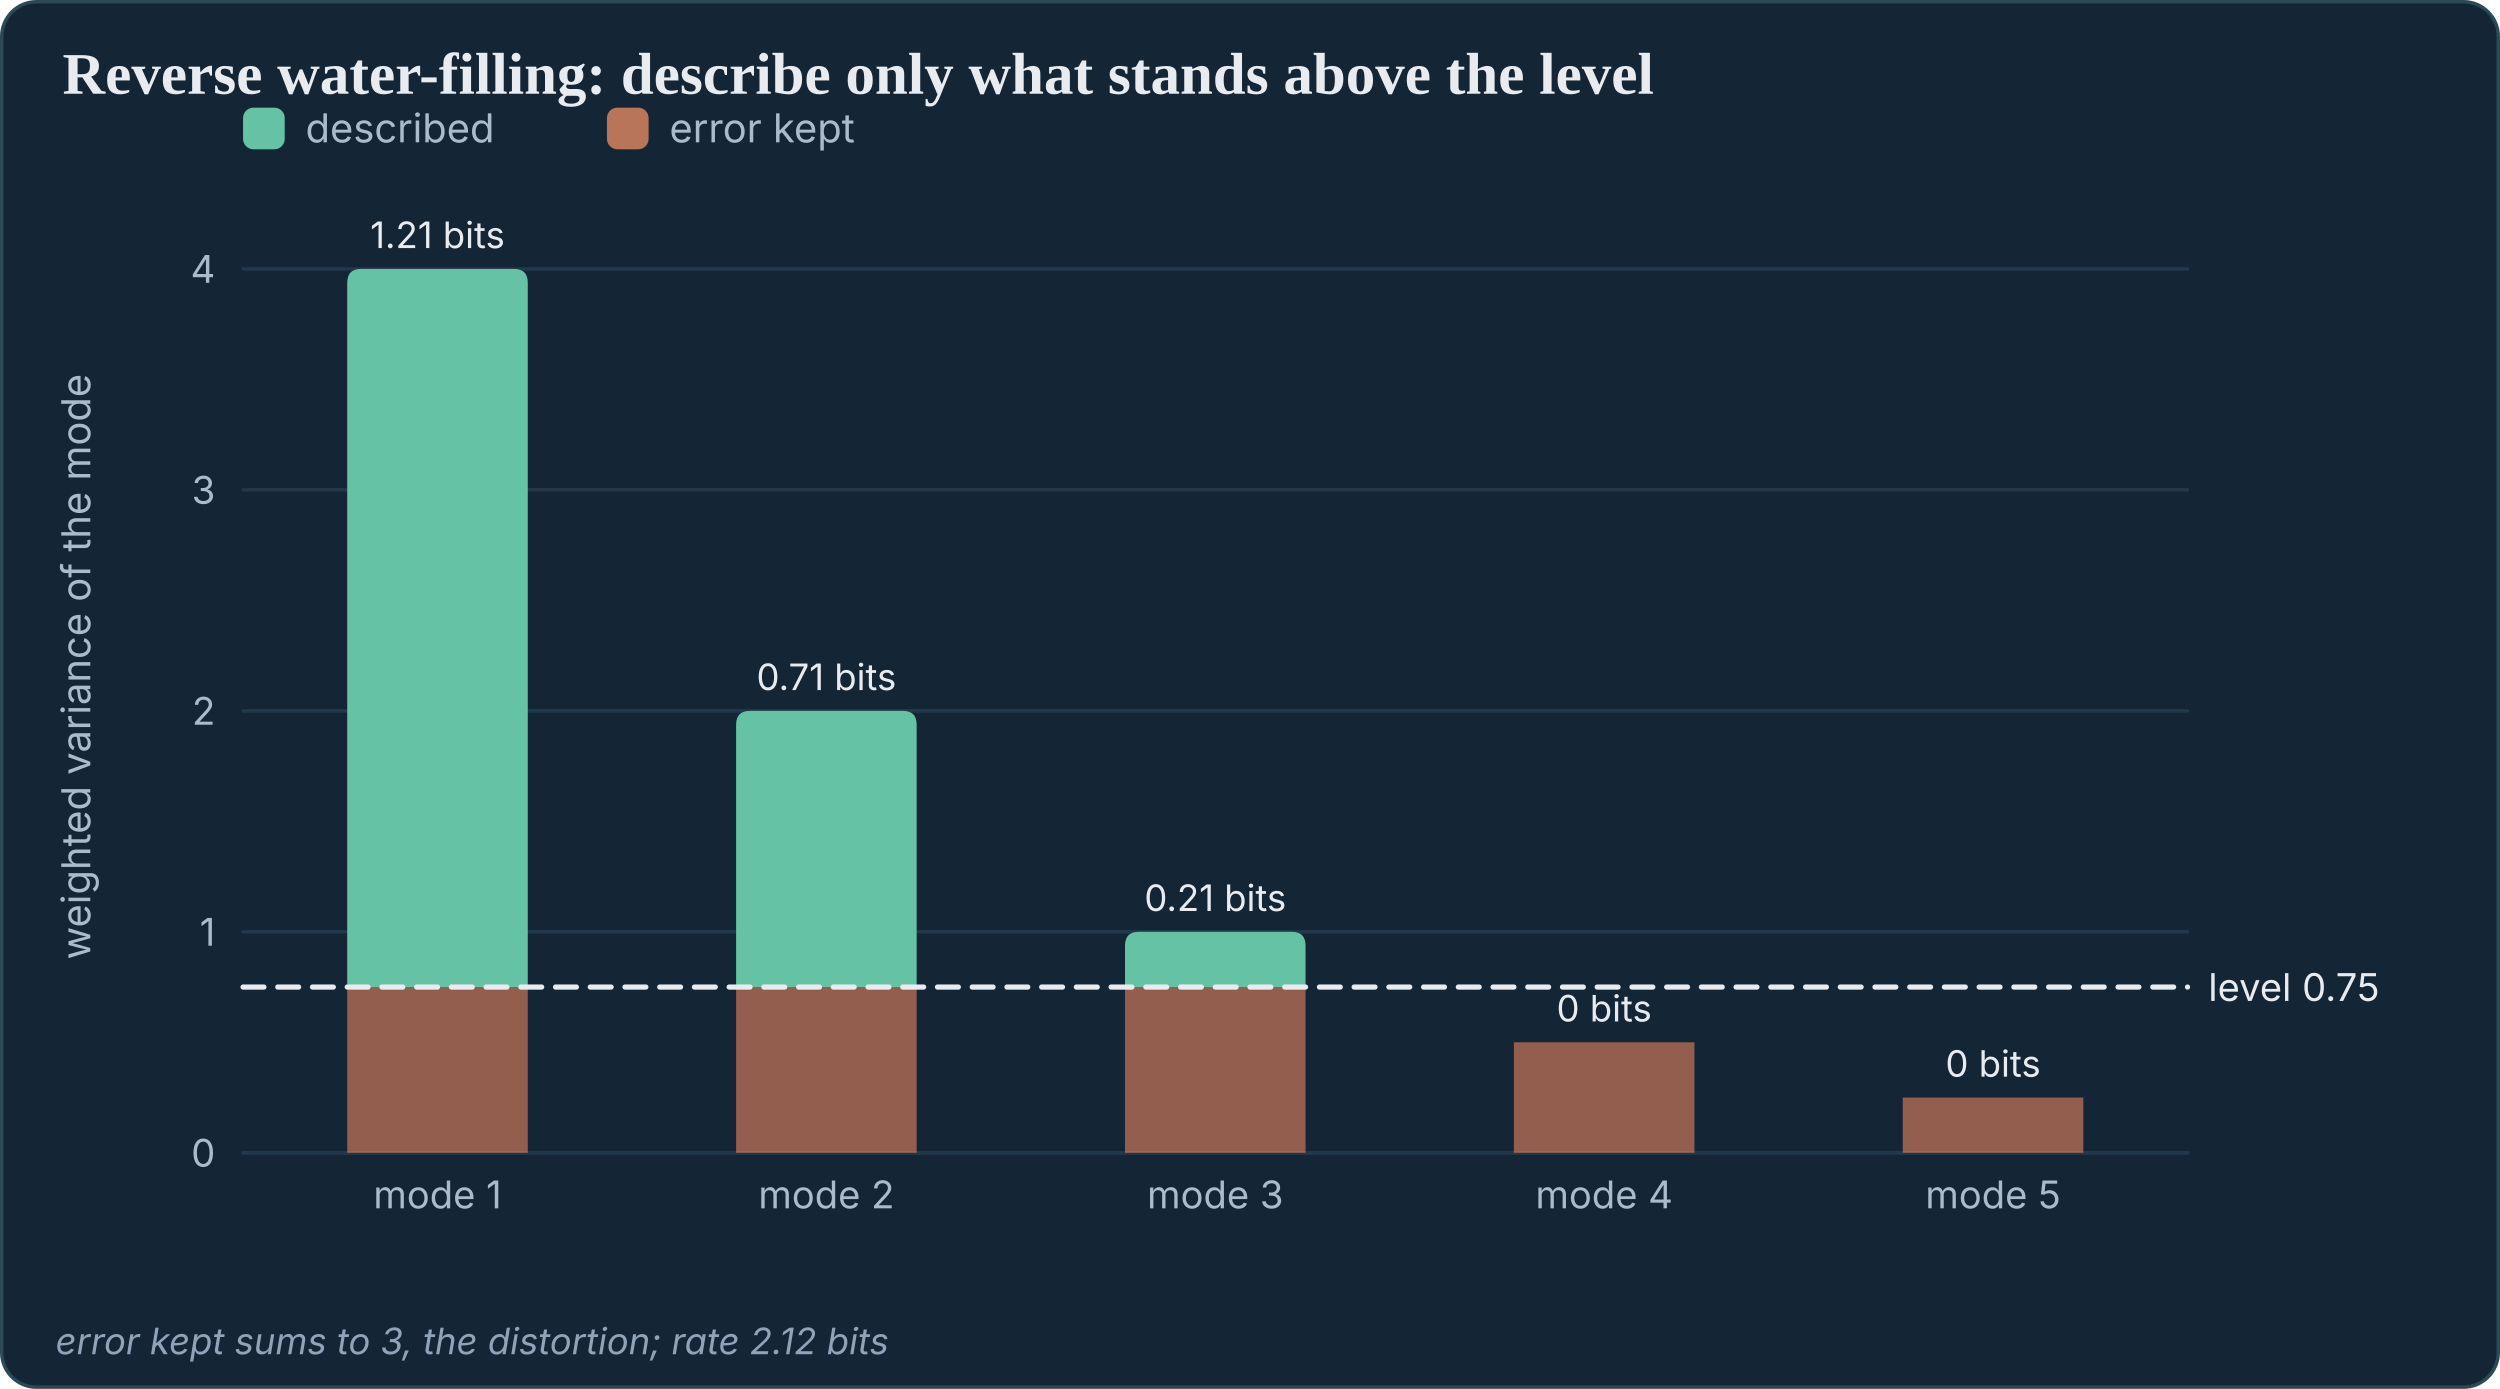
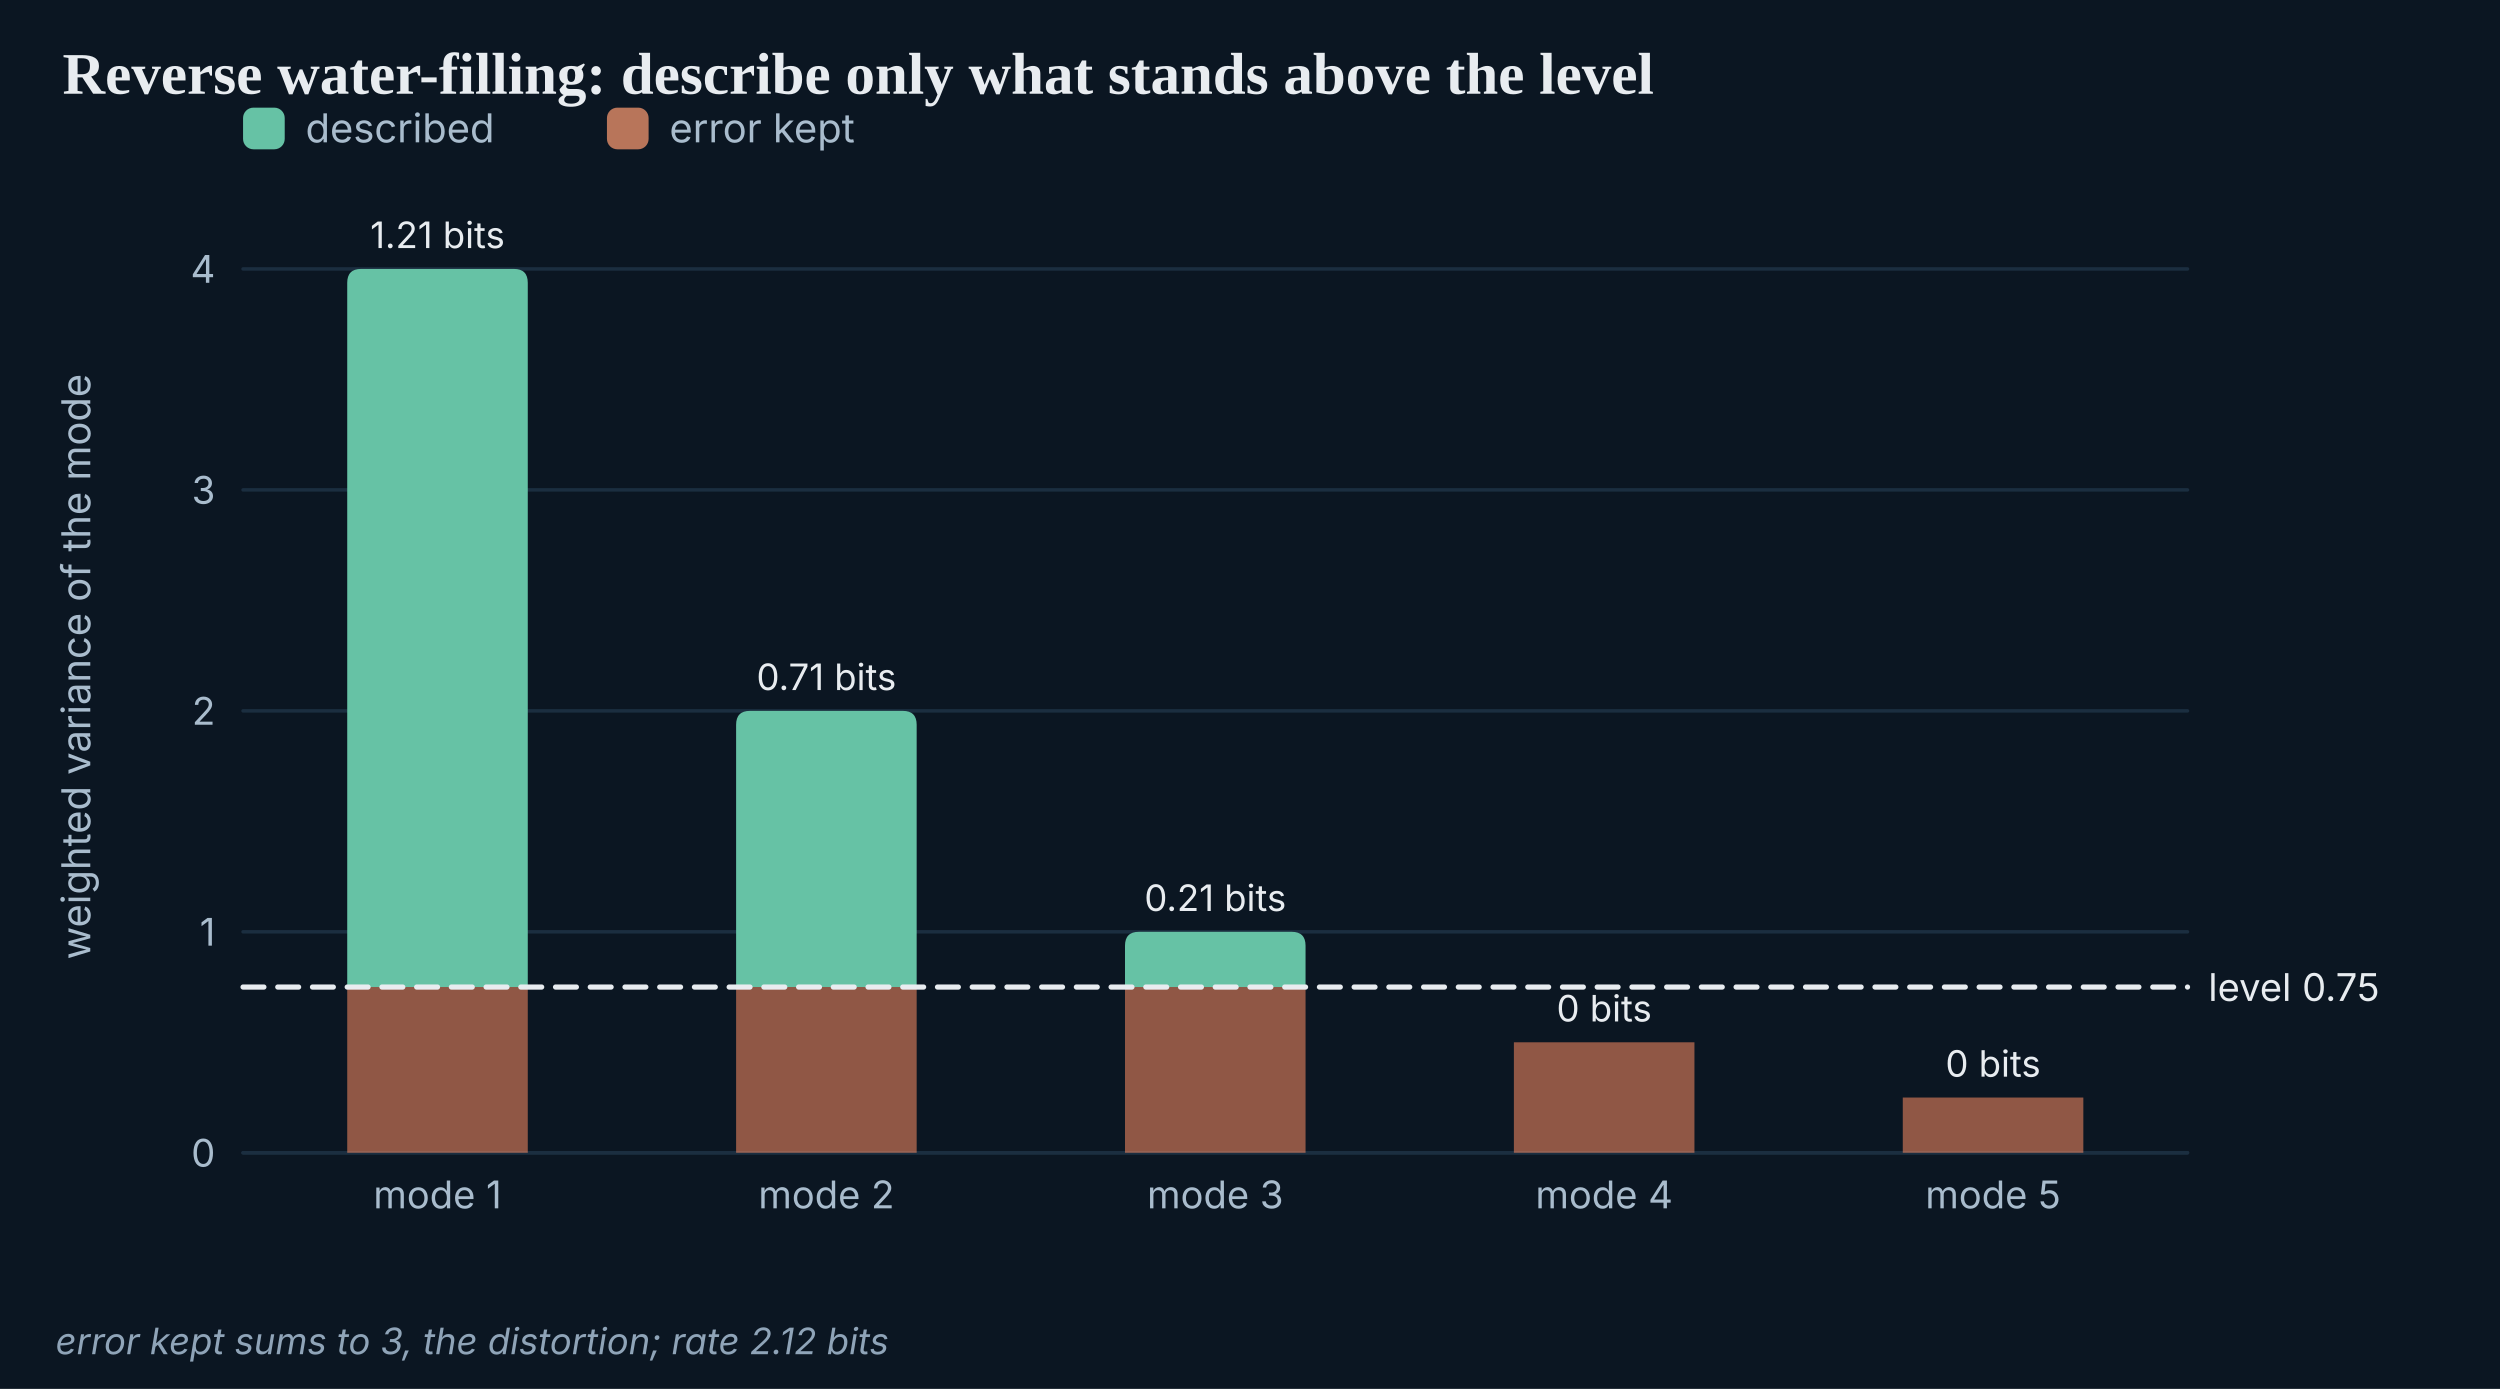
<svg xmlns="http://www.w3.org/2000/svg" width="720" height="400" viewBox="0 0 720 400" role="img" aria-label="Reverse water-filling: describe only what stands above the level">
-   <rect x="0.5" y="0.5" width="719" height="399" rx="10" fill="#142536" stroke="#2a4a56" stroke-width="1" />
+   <rect width="100%" height="100%" fill="#0b1622" />
  <text x="18" y="27" font-family="'Crimson Pro', Georgia, 'Times New Roman', serif" font-size="17" font-weight="600" fill="#e8ecf0">Reverse water-filling: describe only what stands above the level</text>
-   <line x1="70.00" y1="332.00" x2="630.00" y2="332.00" stroke="#22384b" stroke-width="1" stroke-linecap="round" stroke-opacity="1.0" />
+   <line x1="70.00" y1="332.00" x2="630.00" y2="332.00" stroke="#1b2e40" stroke-width="1" stroke-linecap="round" stroke-opacity="1.0" />
  <text x="62.00" y="336.00" font-family="Inter, -apple-system, 'Segoe UI', Helvetica, Arial, sans-serif" font-size="11" fill="#a9bccd" text-anchor="end" font-weight="normal">0</text>
-   <line x1="70.00" y1="268.36" x2="630.00" y2="268.36" stroke="#22384b" stroke-width="1" stroke-linecap="round" stroke-opacity="1.0" />
+   <line x1="70.00" y1="268.36" x2="630.00" y2="268.36" stroke="#1b2e40" stroke-width="1" stroke-linecap="round" stroke-opacity="1.0" />
  <text x="62.00" y="272.36" font-family="Inter, -apple-system, 'Segoe UI', Helvetica, Arial, sans-serif" font-size="11" fill="#a9bccd" text-anchor="end" font-weight="normal">1</text>
-   <line x1="70.00" y1="204.73" x2="630.00" y2="204.73" stroke="#22384b" stroke-width="1" stroke-linecap="round" stroke-opacity="1.0" />
+   <line x1="70.00" y1="204.73" x2="630.00" y2="204.73" stroke="#1b2e40" stroke-width="1" stroke-linecap="round" stroke-opacity="1.0" />
  <text x="62.00" y="208.73" font-family="Inter, -apple-system, 'Segoe UI', Helvetica, Arial, sans-serif" font-size="11" fill="#a9bccd" text-anchor="end" font-weight="normal">2</text>
-   <line x1="70.00" y1="141.09" x2="630.00" y2="141.09" stroke="#22384b" stroke-width="1" stroke-linecap="round" stroke-opacity="1.0" />
+   <line x1="70.00" y1="141.09" x2="630.00" y2="141.09" stroke="#1b2e40" stroke-width="1" stroke-linecap="round" stroke-opacity="1.0" />
  <text x="62.00" y="145.09" font-family="Inter, -apple-system, 'Segoe UI', Helvetica, Arial, sans-serif" font-size="11" fill="#a9bccd" text-anchor="end" font-weight="normal">3</text>
-   <line x1="70.00" y1="77.45" x2="630.00" y2="77.45" stroke="#22384b" stroke-width="1" stroke-linecap="round" stroke-opacity="1.0" />
+   <line x1="70.00" y1="77.45" x2="630.00" y2="77.45" stroke="#1b2e40" stroke-width="1" stroke-linecap="round" stroke-opacity="1.0" />
  <text x="62.00" y="81.45" font-family="Inter, -apple-system, 'Segoe UI', Helvetica, Arial, sans-serif" font-size="11" fill="#a9bccd" text-anchor="end" font-weight="normal">4</text>
-   <line x1="70.00" y1="332.00" x2="630.00" y2="332.00" stroke="#22384b" stroke-width="1" stroke-linecap="round" stroke-opacity="1.0" />
+   <line x1="70.00" y1="332.00" x2="630.00" y2="332.00" stroke="#1b2e40" stroke-width="1" stroke-linecap="round" stroke-opacity="1.0" />
  <text x="26.00" y="192.00" font-family="Inter, -apple-system, 'Segoe UI', Helvetica, Arial, sans-serif" font-size="11.5" fill="#a9bccd" text-anchor="middle" font-weight="normal" transform="rotate(-90 26.00 192.00)">weighted variance of the mode</text>
  <path d="M100.00,284.27 L100.00,81.45 Q100.00,77.45 104.00,77.45 L148.00,77.45 Q152.00,77.45 152.00,81.45 L152.00,284.27 Z" fill="#66c2a5" fill-opacity="1.0" />
  <text x="126.00" y="71.45" font-family="Inter, -apple-system, 'Segoe UI', Helvetica, Arial, sans-serif" font-size="10.5" fill="#e8ecf0" text-anchor="middle" font-weight="normal">1.21 bits</text>
  <path d="M100.00,332.00 L100.00,284.27 Q100.00,284.27 100.00,284.27 L152.00,284.27 Q152.00,284.27 152.00,284.27 L152.00,332.00 Z" fill="#fc8d62" fill-opacity="0.55" />
  <text x="126.00" y="348.00" font-family="Inter, -apple-system, 'Segoe UI', Helvetica, Arial, sans-serif" font-size="11" fill="#a9bccd" text-anchor="middle" font-weight="normal">mode 1</text>
  <path d="M212.00,284.27 L212.00,208.73 Q212.00,204.73 216.00,204.73 L260.00,204.73 Q264.00,204.73 264.00,208.73 L264.00,284.27 Z" fill="#66c2a5" fill-opacity="1.0" />
  <text x="238.00" y="198.73" font-family="Inter, -apple-system, 'Segoe UI', Helvetica, Arial, sans-serif" font-size="10.5" fill="#e8ecf0" text-anchor="middle" font-weight="normal">0.71 bits</text>
  <path d="M212.00,332.00 L212.00,284.27 Q212.00,284.27 212.00,284.27 L264.00,284.27 Q264.00,284.27 264.00,284.27 L264.00,332.00 Z" fill="#fc8d62" fill-opacity="0.55" />
  <text x="238.00" y="348.00" font-family="Inter, -apple-system, 'Segoe UI', Helvetica, Arial, sans-serif" font-size="11" fill="#a9bccd" text-anchor="middle" font-weight="normal">mode 2</text>
  <path d="M324.00,284.27 L324.00,272.36 Q324.00,268.36 328.00,268.36 L372.00,268.36 Q376.00,268.36 376.00,272.36 L376.00,284.27 Z" fill="#66c2a5" fill-opacity="1.0" />
  <text x="350.00" y="262.36" font-family="Inter, -apple-system, 'Segoe UI', Helvetica, Arial, sans-serif" font-size="10.5" fill="#e8ecf0" text-anchor="middle" font-weight="normal">0.21 bits</text>
  <path d="M324.00,332.00 L324.00,284.27 Q324.00,284.27 324.00,284.27 L376.00,284.27 Q376.00,284.27 376.00,284.27 L376.00,332.00 Z" fill="#fc8d62" fill-opacity="0.55" />
  <text x="350.00" y="348.00" font-family="Inter, -apple-system, 'Segoe UI', Helvetica, Arial, sans-serif" font-size="11" fill="#a9bccd" text-anchor="middle" font-weight="normal">mode 3</text>
  <path d="M436.00,332.00 L436.00,300.18 Q436.00,300.18 436.00,300.18 L488.00,300.18 Q488.00,300.18 488.00,300.18 L488.00,332.00 Z" fill="#fc8d62" fill-opacity="0.55" />
  <text x="462.00" y="294.18" font-family="Inter, -apple-system, 'Segoe UI', Helvetica, Arial, sans-serif" font-size="10.5" fill="#e8ecf0" text-anchor="middle" font-weight="normal">0 bits</text>
  <text x="462.00" y="348.00" font-family="Inter, -apple-system, 'Segoe UI', Helvetica, Arial, sans-serif" font-size="11" fill="#a9bccd" text-anchor="middle" font-weight="normal">mode 4</text>
  <path d="M548.00,332.00 L548.00,316.09 Q548.00,316.09 548.00,316.09 L600.00,316.09 Q600.00,316.09 600.00,316.09 L600.00,332.00 Z" fill="#fc8d62" fill-opacity="0.55" />
  <text x="574.00" y="310.09" font-family="Inter, -apple-system, 'Segoe UI', Helvetica, Arial, sans-serif" font-size="10.5" fill="#e8ecf0" text-anchor="middle" font-weight="normal">0 bits</text>
  <text x="574.00" y="348.00" font-family="Inter, -apple-system, 'Segoe UI', Helvetica, Arial, sans-serif" font-size="11" fill="#a9bccd" text-anchor="middle" font-weight="normal">mode 5</text>
  <line x1="70.00" y1="284.27" x2="630.00" y2="284.27" stroke="#e8ecf0" stroke-width="1.5" stroke-linecap="round" stroke-dasharray="6 4" stroke-opacity="1.0" />
  <text x="636.00" y="288.27" font-family="Inter, -apple-system, 'Segoe UI', Helvetica, Arial, sans-serif" font-size="11" fill="#e8ecf0" text-anchor="start" font-weight="normal">level 0.75</text>
  <rect x="70.00" y="31.00" width="12" height="12" rx="3" fill="#66c2a5" />
  <text x="88.00" y="41.00" font-family="Inter, -apple-system, 'Segoe UI', Helvetica, Arial, sans-serif" font-size="11.5" fill="#a9bccd" text-anchor="start" font-weight="normal">described</text>
  <rect x="174.80" y="31.00" width="12" height="12" rx="3" fill="#b8755a" />
  <text x="192.80" y="41.00" font-family="Inter, -apple-system, 'Segoe UI', Helvetica, Arial, sans-serif" font-size="11.5" fill="#a9bccd" text-anchor="start" font-weight="normal">error kept</text>
  <text x="16.00" y="390.00" font-family="Inter, -apple-system, 'Segoe UI', Helvetica, Arial, sans-serif" font-size="10.5" fill="#8fa4b8" text-anchor="start" font-weight="normal" font-style="italic">error kept sums to 3, the distortion; rate 2.12 bits</text>
</svg>
